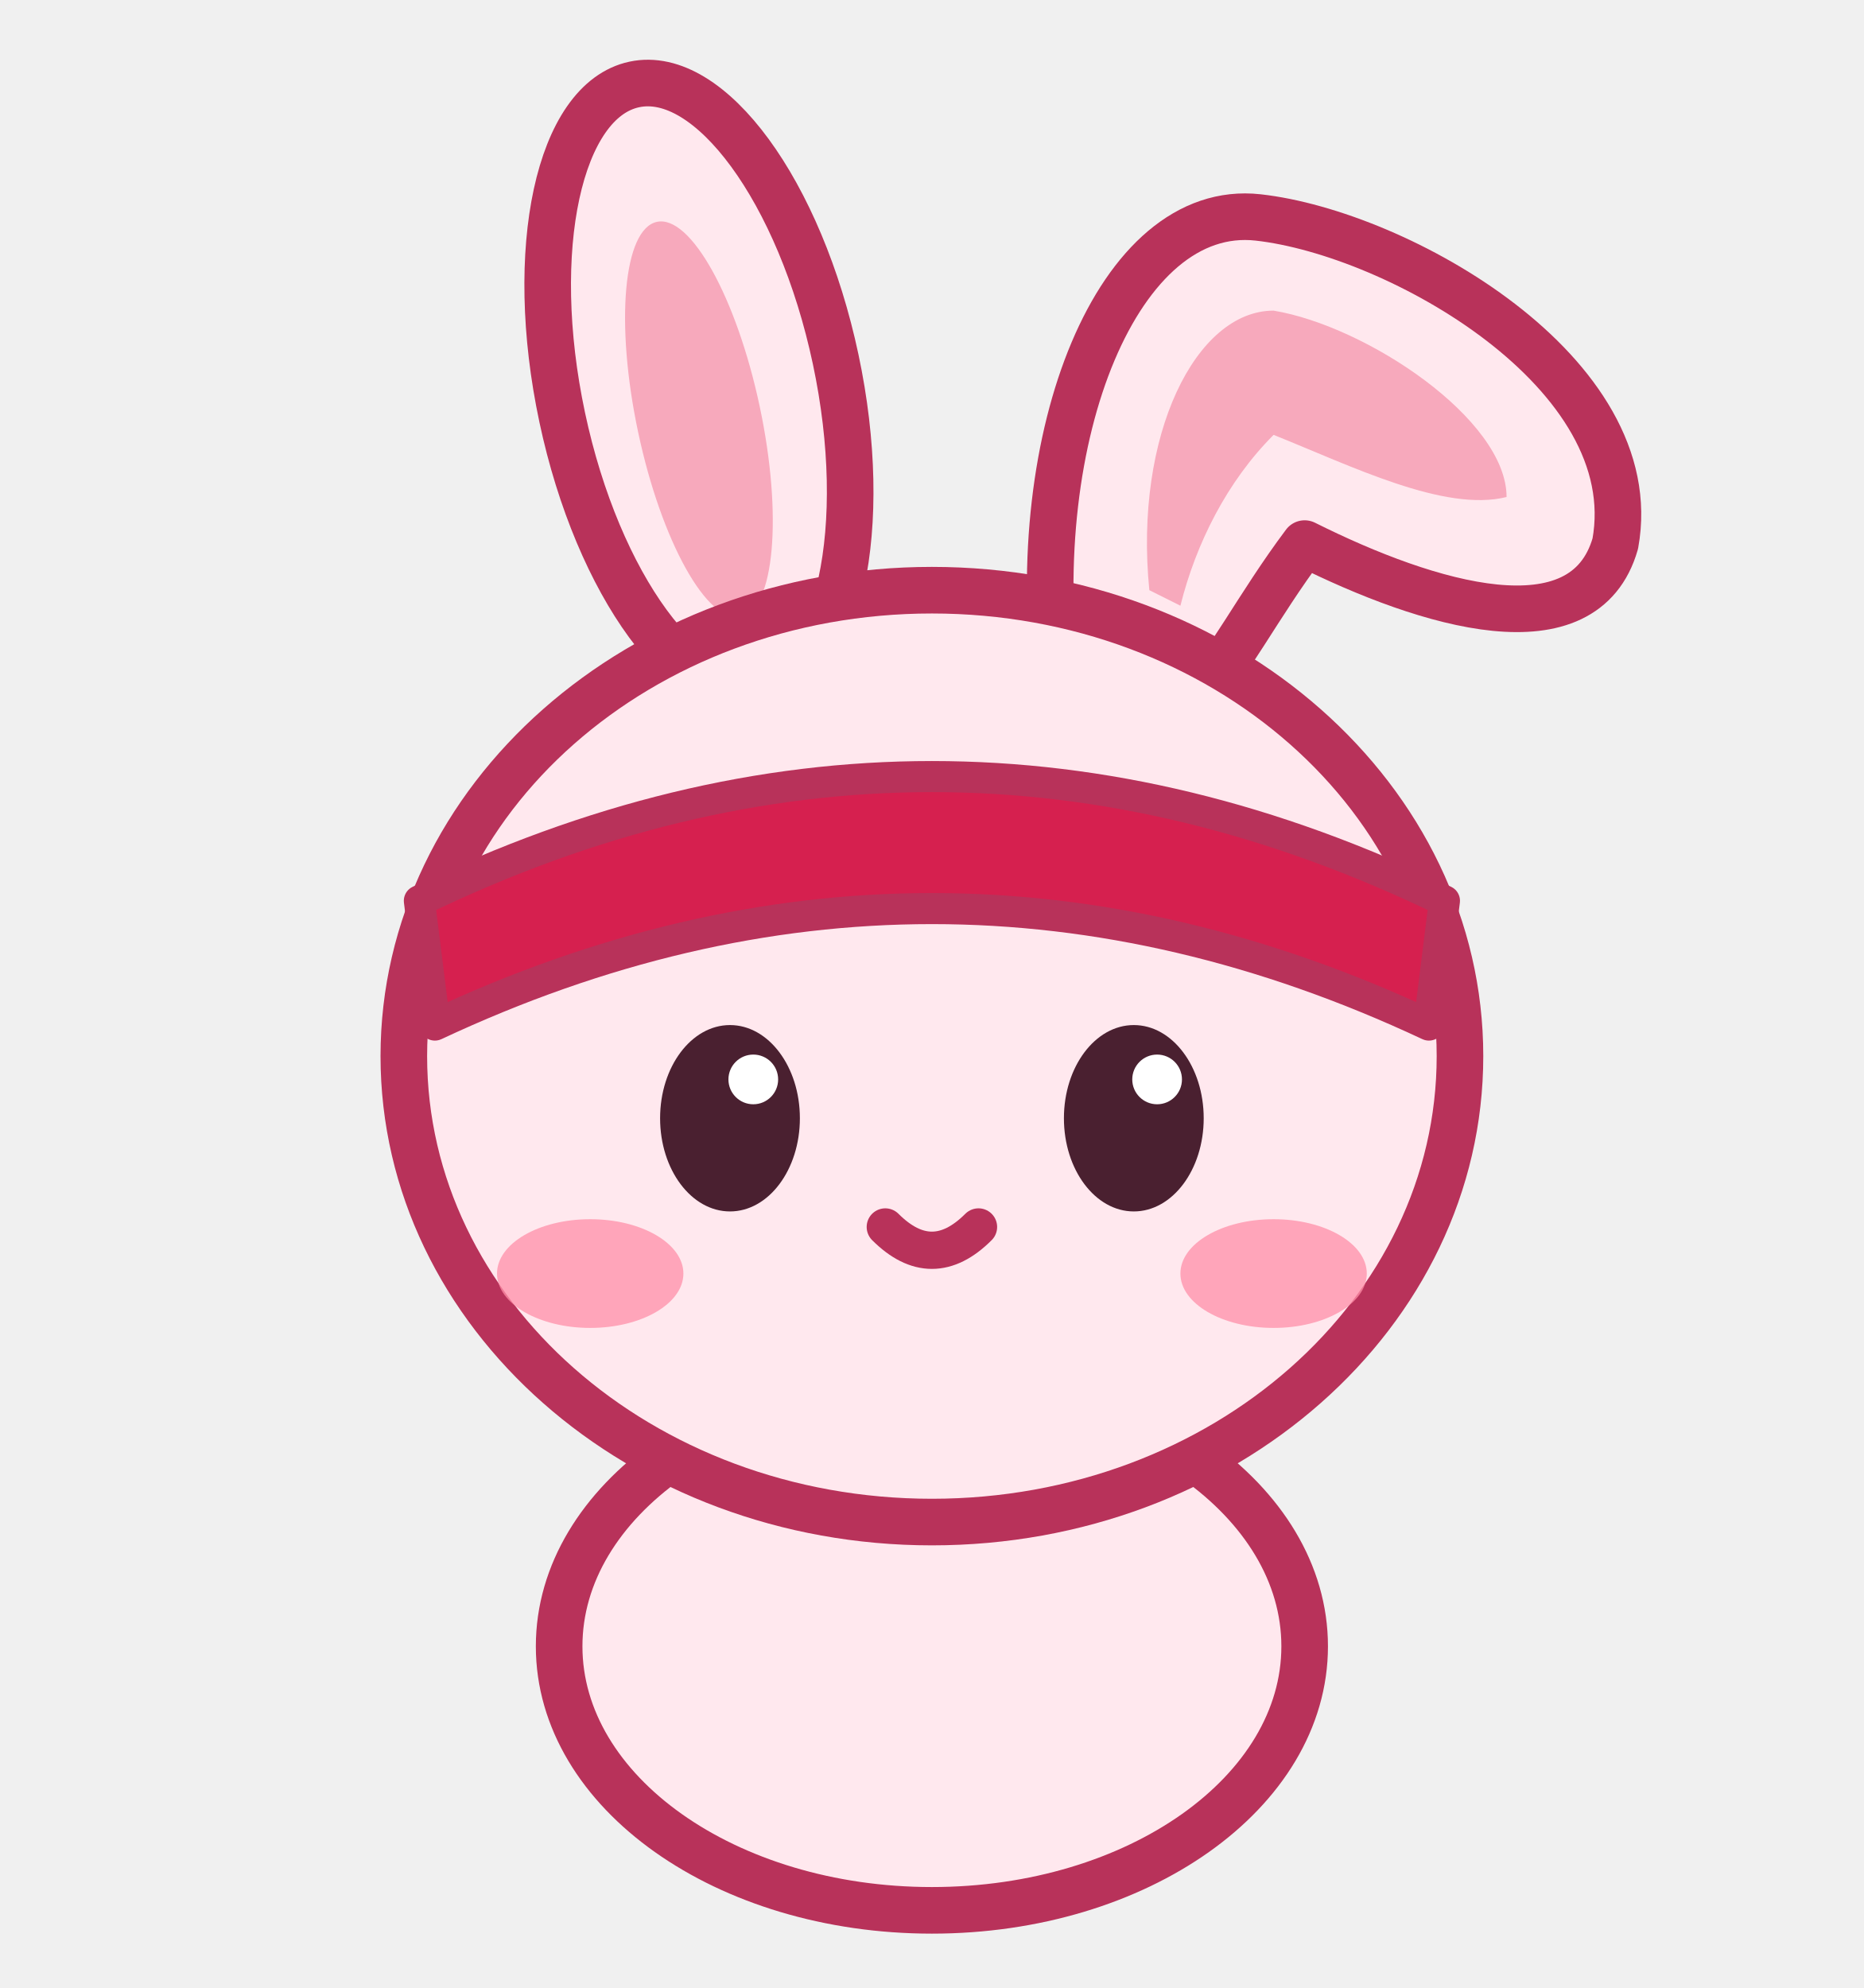
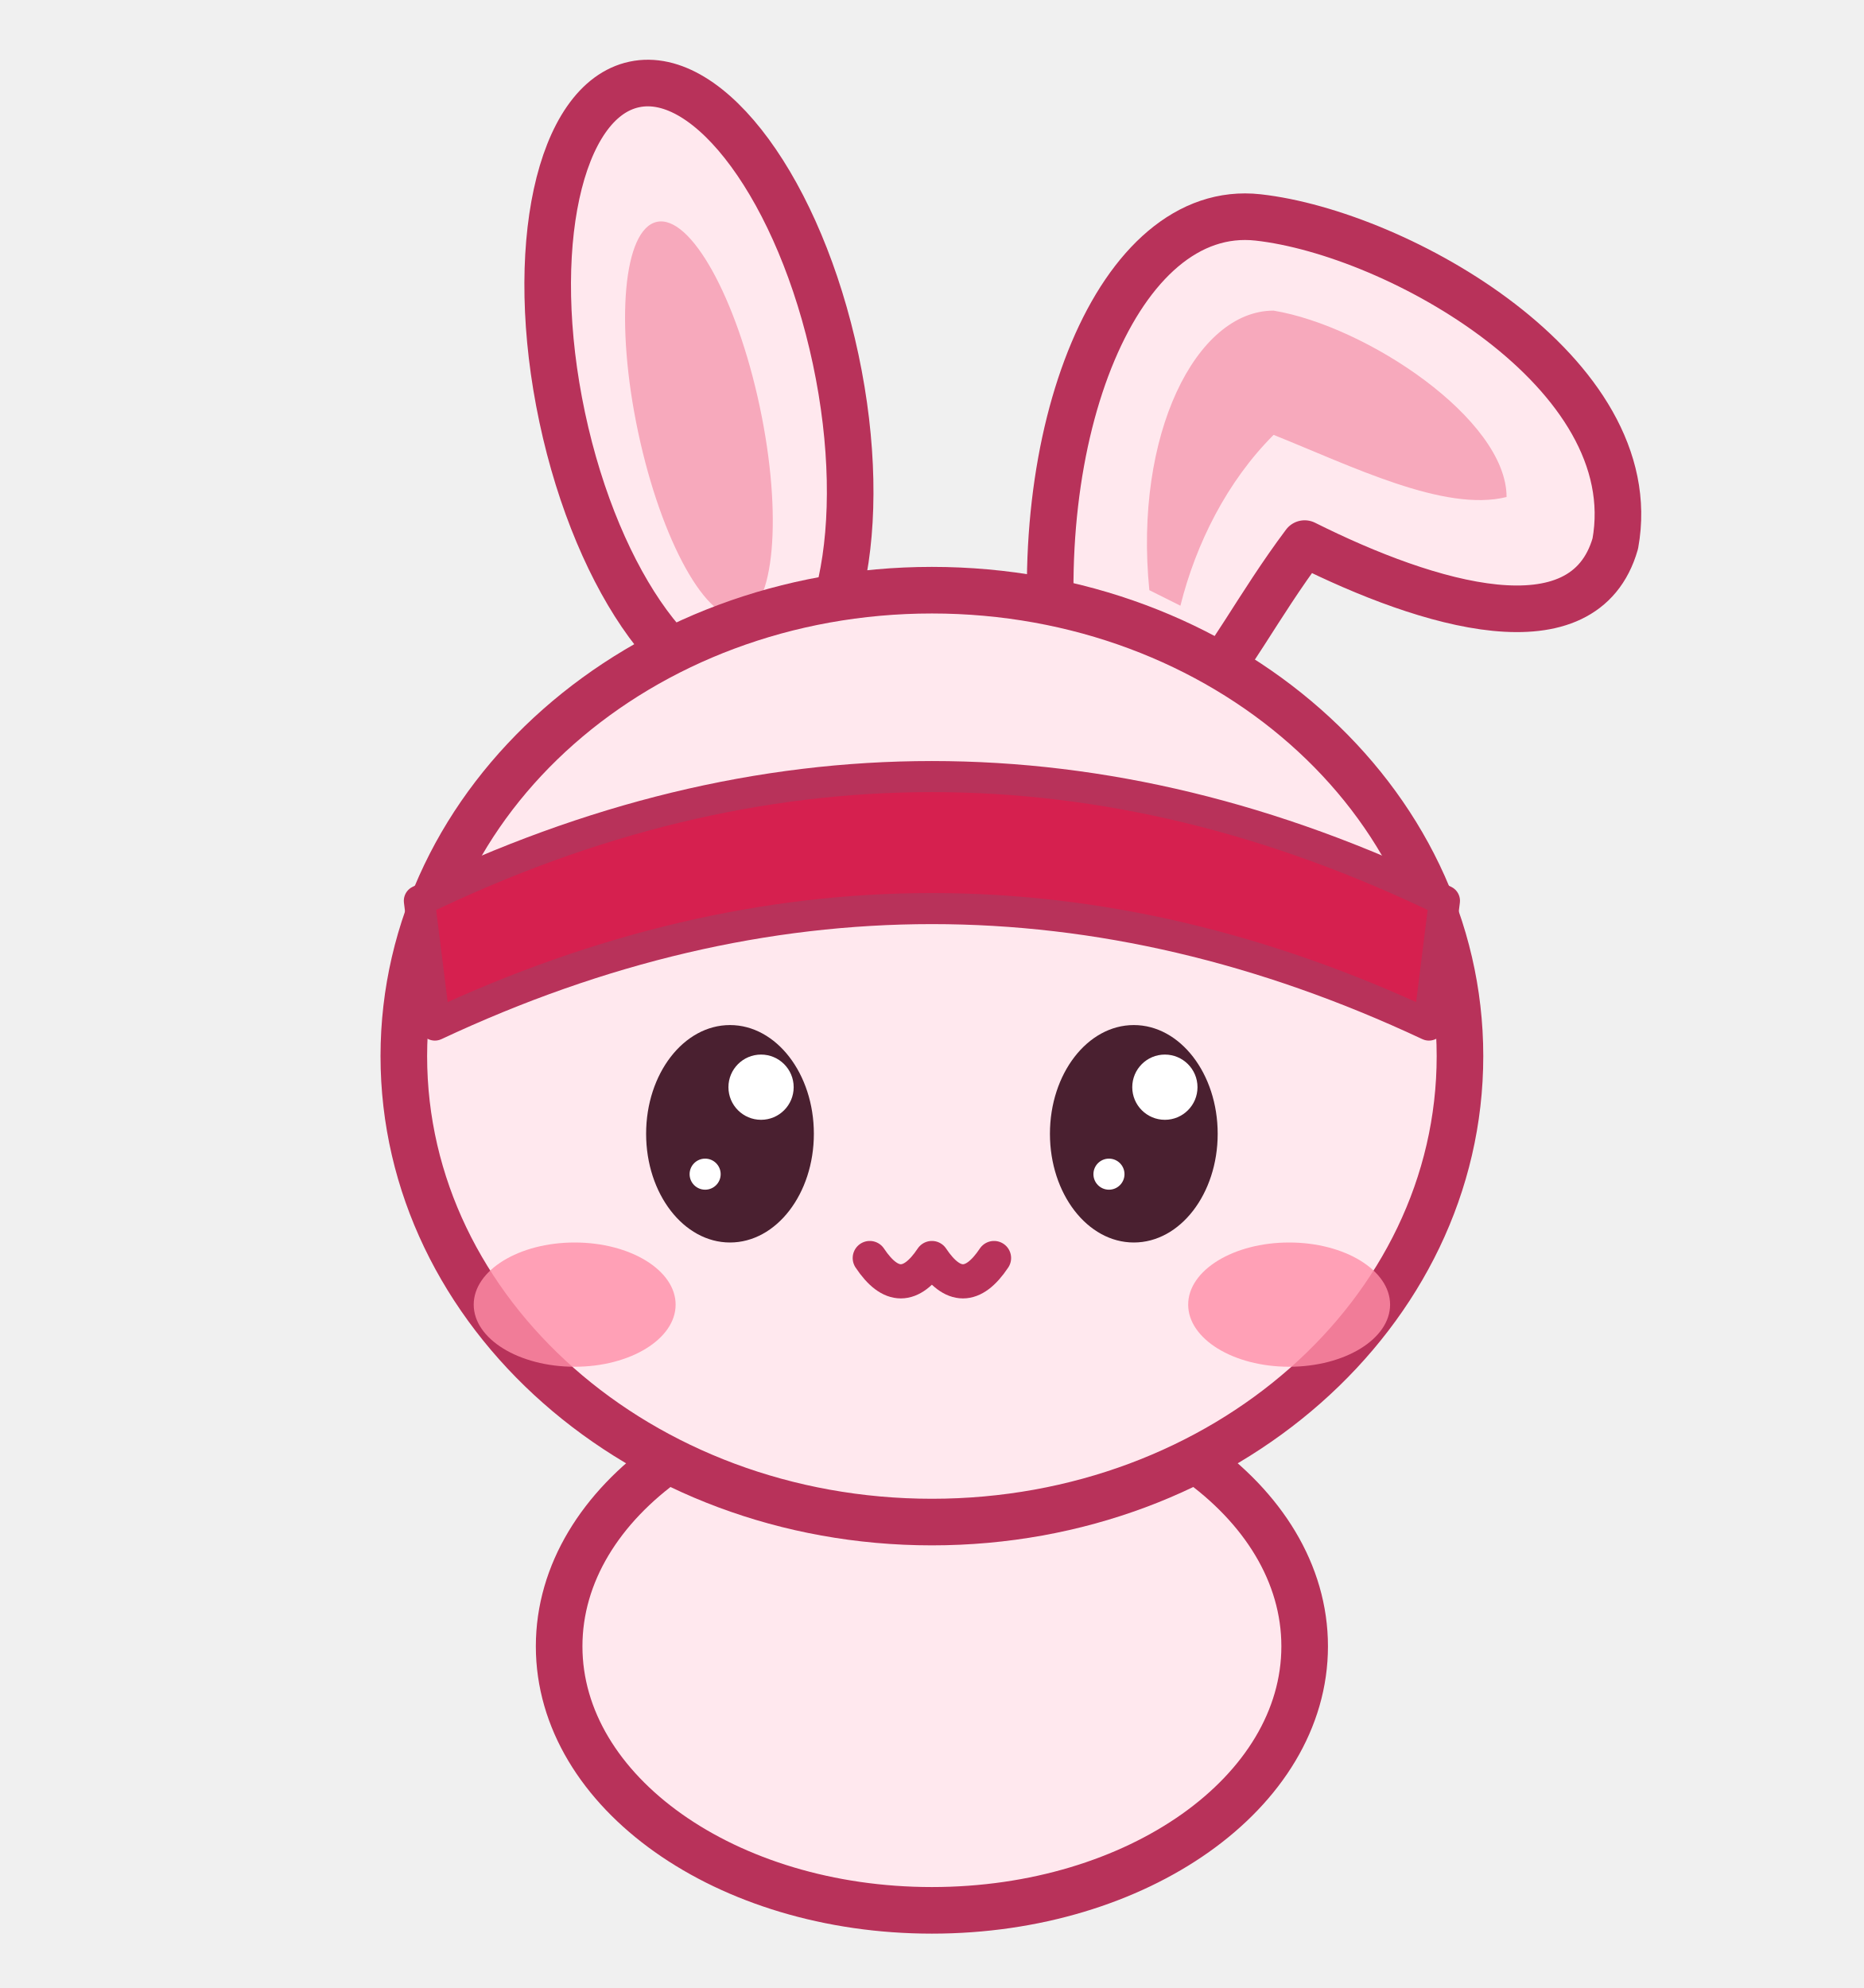
<svg xmlns="http://www.w3.org/2000/svg" viewBox="0 -8 120 128">
  <g transform="translate(0 0)">
    <ellipse cx="45" cy="17" rx="9" ry="20" transform="rotate(-12 45 17)" fill="#FFE8EE" stroke="#B8325A" stroke-width="3" />
    <ellipse cx="45" cy="19" rx="4" ry="13" transform="rotate(-12 45 19)" fill="#F7A9BC" />
    <path d="M68 36 C66 20 72 5 81 6 C90 7 106 16 104 27 C102 34 92 31 84 27 C81 31 79 35 77 37 Z" fill="#FFE8EE" stroke="#B8325A" stroke-width="3" stroke-linejoin="round" />
    <path d="M74 30 C73 20 77 12 82 12 C88 13 97 19 97 24 C93 25 87 22 82 20 C79 23 77 27 76 31 Z" fill="#F7A9BC" />
  </g>
  <ellipse cx="60" cy="98" rx="24" ry="17" fill="#FFE8EE" stroke="#B8325A" stroke-width="3" />
  <ellipse cx="60" cy="60" rx="34" ry="30" fill="#FFE8EE" stroke="#B8325A" stroke-width="3" />
  <path d="M27 50 Q60 34 93 50 L92 58 Q60 43 28 58 Z" fill="#D6204F" stroke="#B8325A" stroke-width="2" stroke-linejoin="round" />
-   <ellipse cx="47" cy="64" rx="4.5" ry="6" fill="#4A2030" />
-   <circle cx="48.5" cy="61.5" r="1.6" fill="#fff" />
-   <ellipse cx="73" cy="64" rx="4.5" ry="6" fill="#4A2030" />
-   <circle cx="74.5" cy="61.5" r="1.6" fill="#fff" />
-   <ellipse cx="38" cy="74" rx="6" ry="3.5" fill="#FF8FA8" opacity=".75" />
-   <ellipse cx="82" cy="74" rx="6" ry="3.5" fill="#FF8FA8" opacity=".75" />
-   <path d="M57 71 Q60 74 63 71" fill="none" stroke="#B8325A" stroke-width="2.4" stroke-linecap="round" />
+   <ellipse cx="47" cy="65" rx="5.4" ry="7" fill="#4A2030" />
+   <circle cx="49" cy="62" r="2.1" fill="#fff" />
+   <circle cx="45.4" cy="67.6" r="1" fill="#fff" />
+   <ellipse cx="73" cy="65" rx="5.4" ry="7" fill="#4A2030" />
+   <circle cx="75" cy="62" r="2.1" fill="#fff" />
+   <circle cx="71.4" cy="67.6" r="1" fill="#fff" />
+   <ellipse cx="37" cy="76" rx="6.5" ry="4" fill="#FF8FA8" opacity=".8" />
+   <ellipse cx="83" cy="76" rx="6.5" ry="4" fill="#FF8FA8" opacity=".8" />
+   <path d="M56 73 Q58 76 60 73 Q62 76 64 73" fill="none" stroke="#B8325A" stroke-width="2.2" stroke-linecap="round" stroke-linejoin="round" />
</svg>
